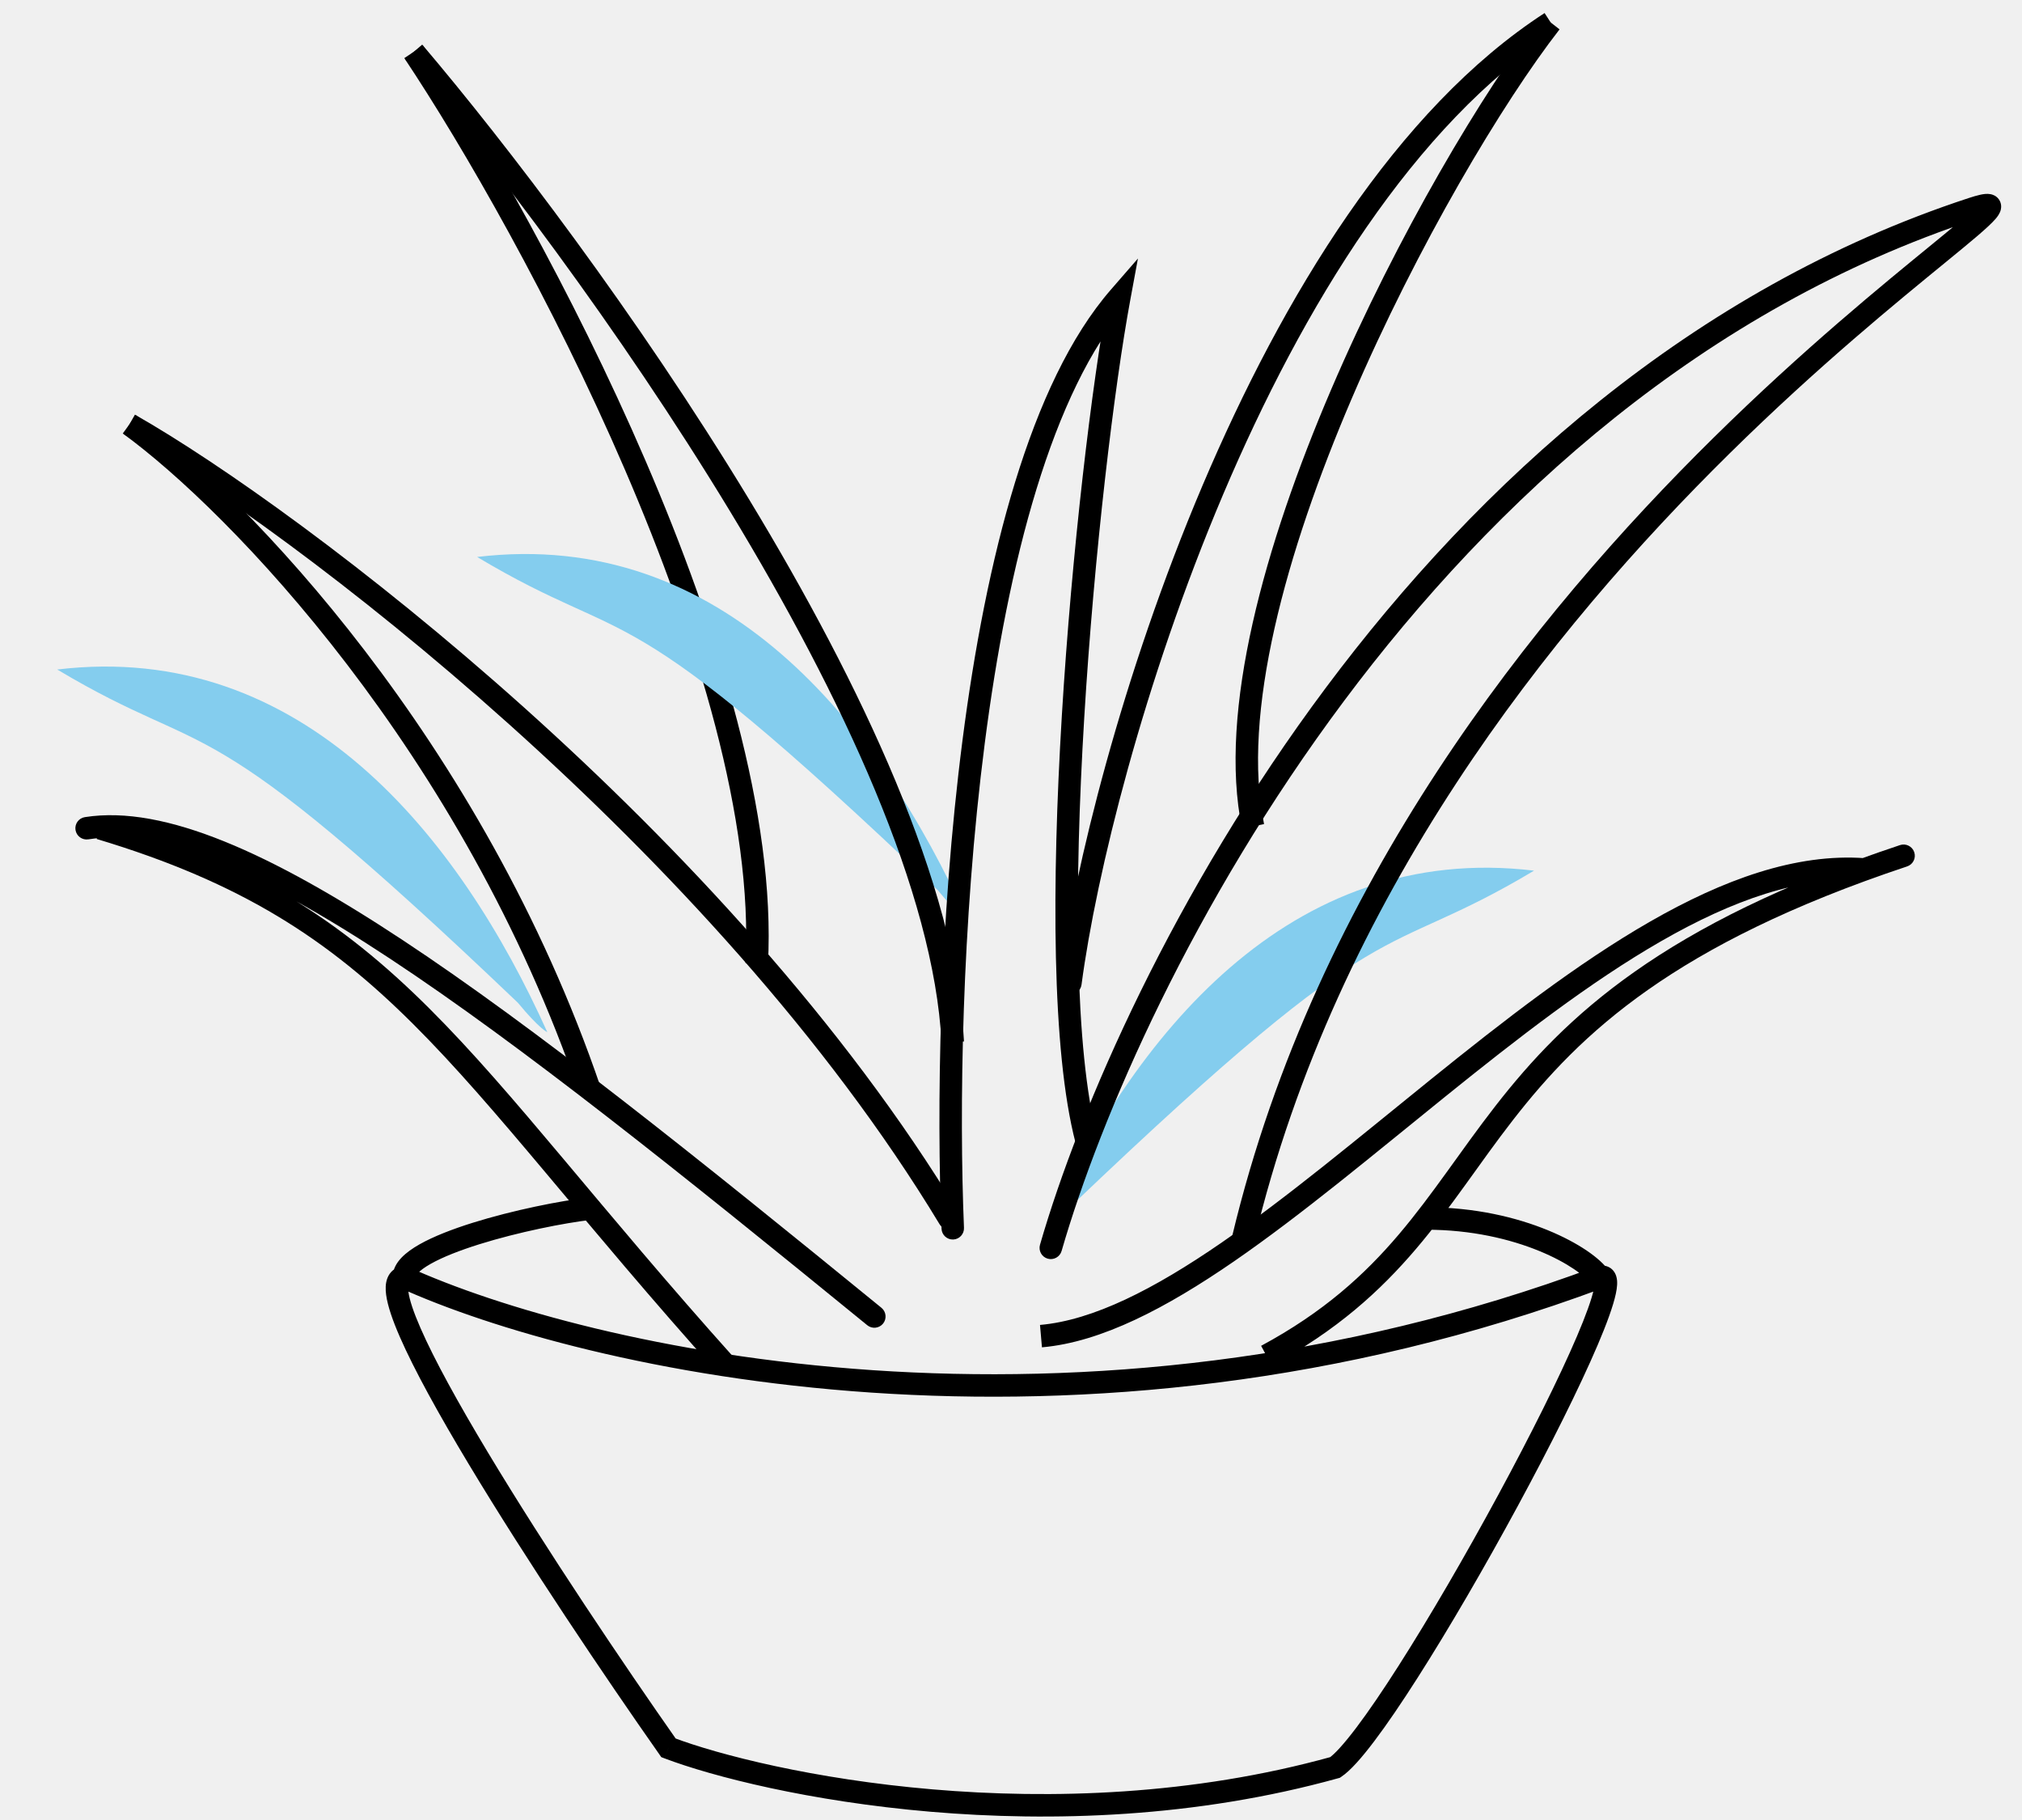
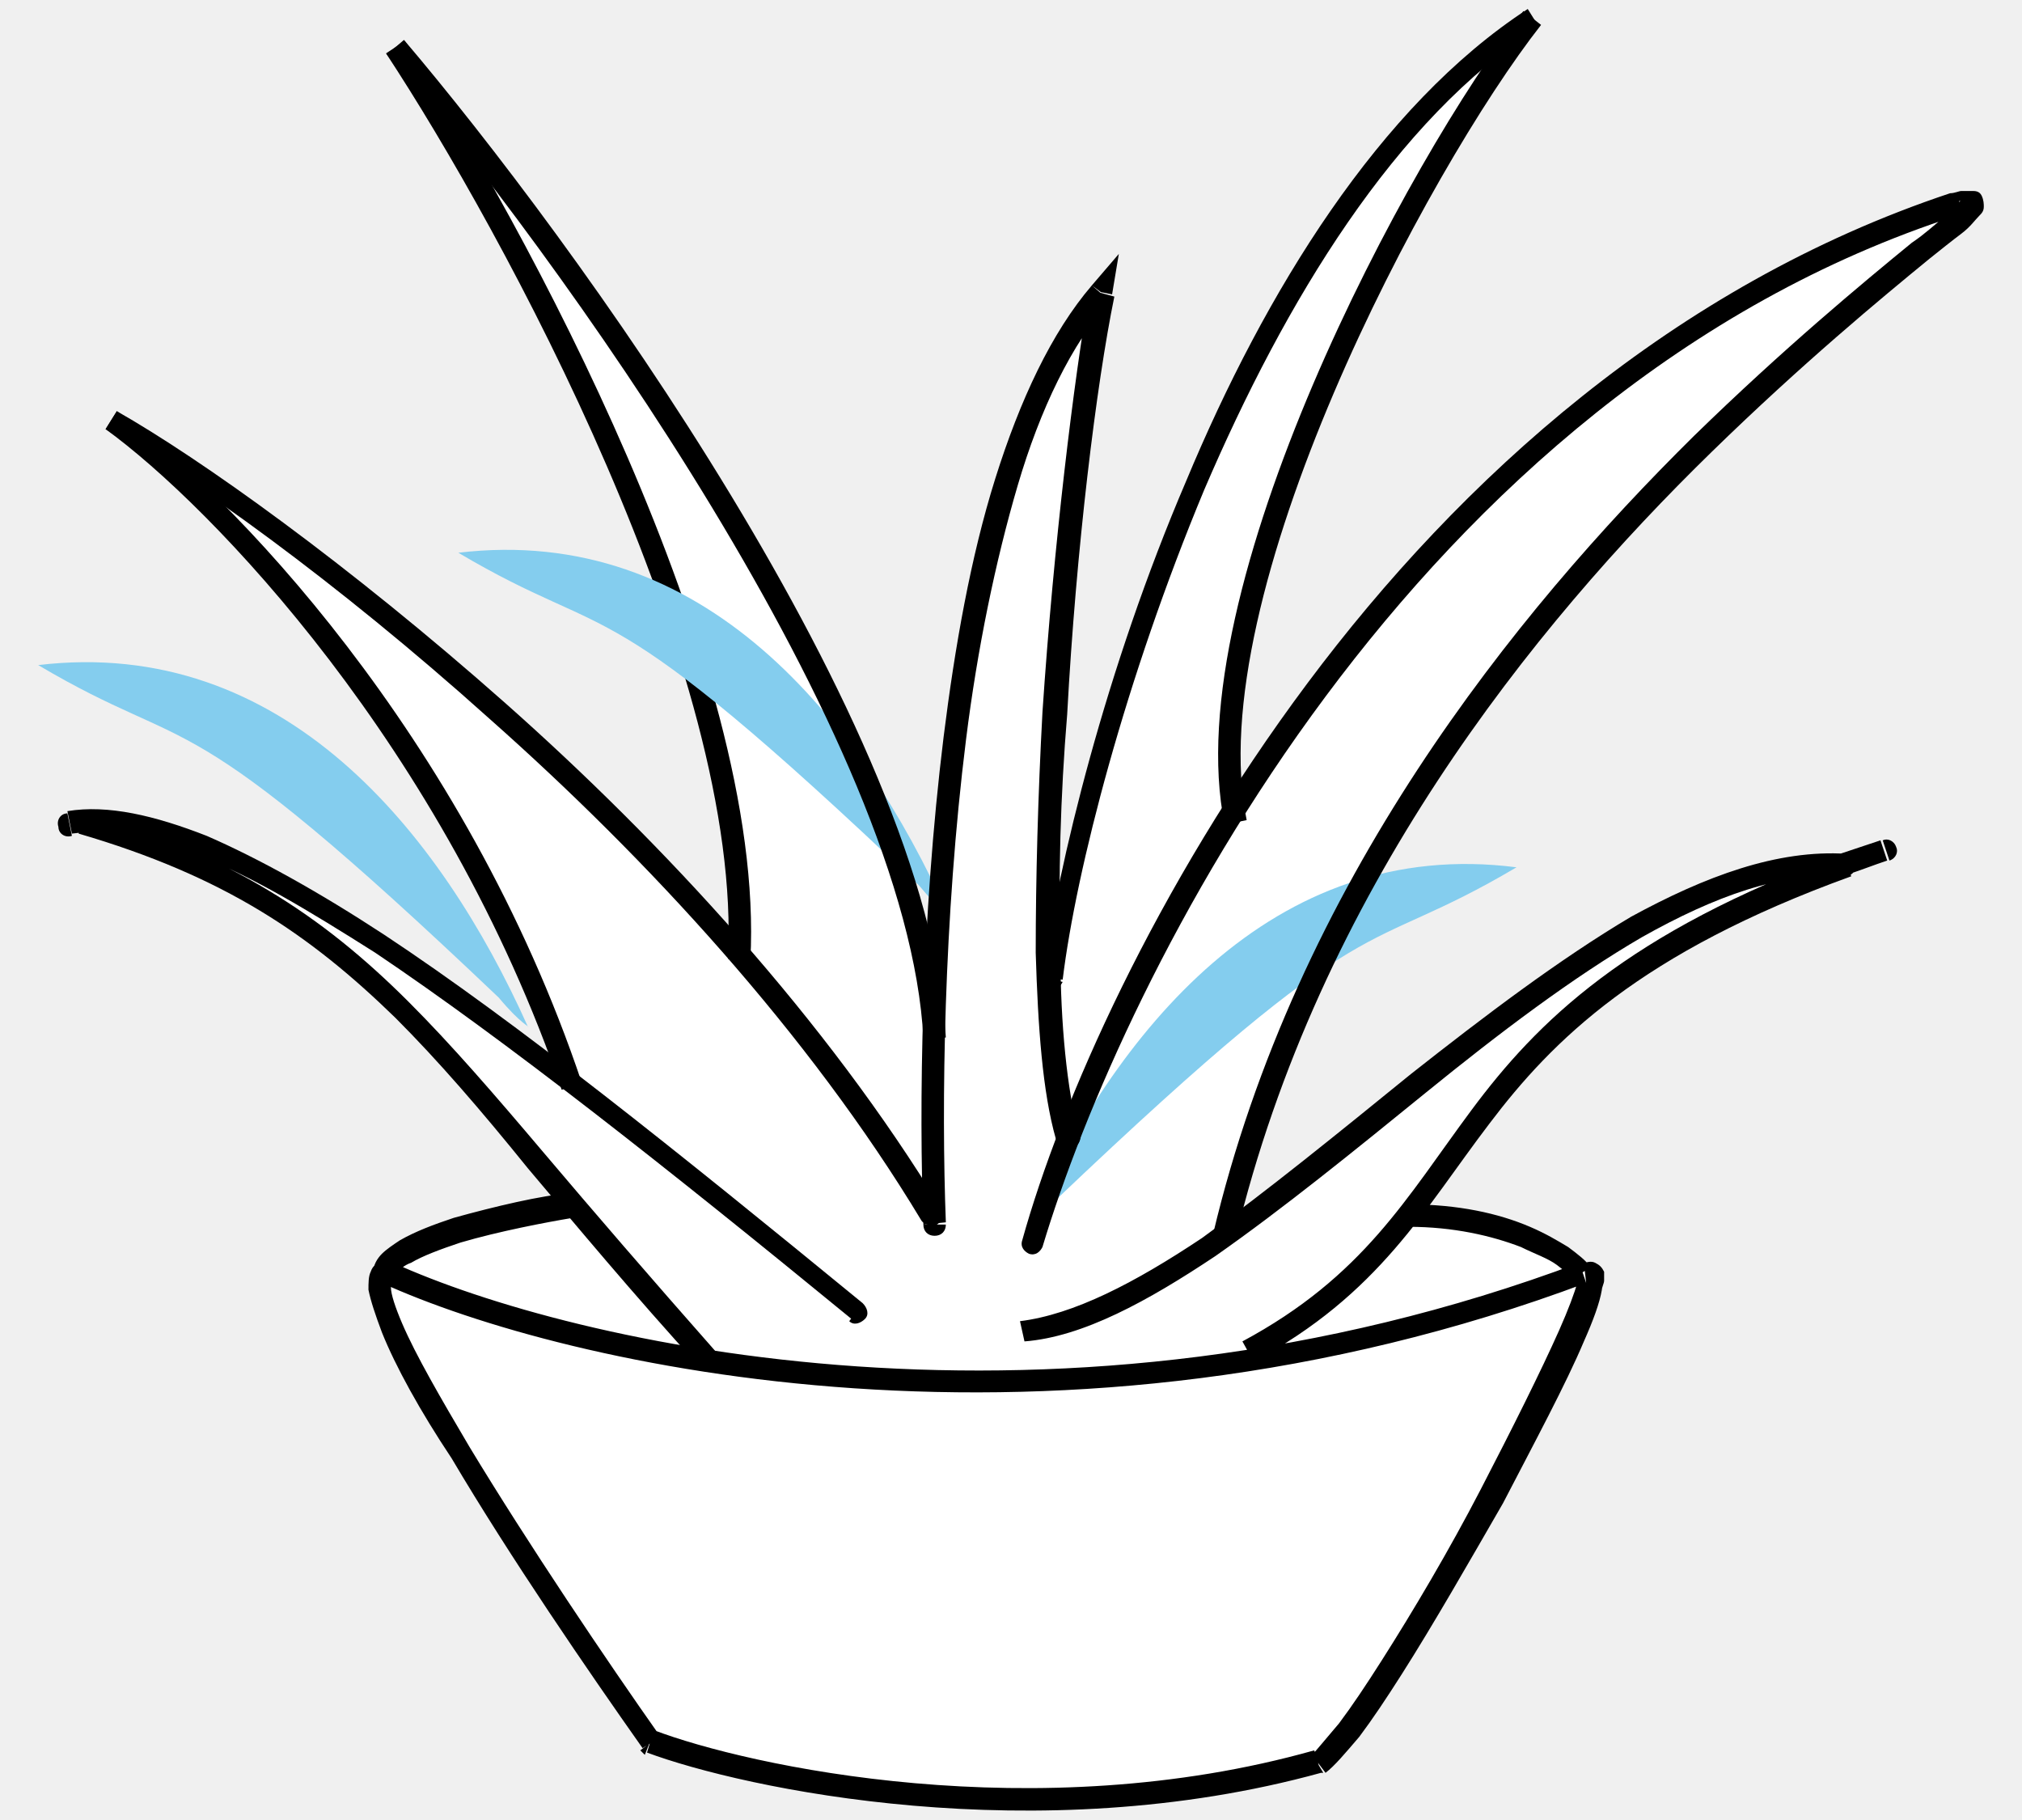
- <svg xmlns="http://www.w3.org/2000/svg" height="93" viewBox="0 0 90 81" fill="none">
-   <path d="M47.775 53.583C62.173 39.838 61.212 42.971 68.282 38.749C57.374 37.44 50.393 46.166 46.466 54.892C46.466 54.892 46.813 54.751 47.775 53.583Z" fill="#84CDEE" />
-   <path d="M38.601 58.979C38.815 59.154 39.13 59.122 39.305 58.908C39.479 58.694 39.447 58.379 39.233 58.204L38.601 58.979ZM3.777 36.367C3.504 36.41 3.318 36.666 3.361 36.939C3.404 37.212 3.66 37.398 3.933 37.355L3.777 36.367ZM39.233 58.204C30.948 51.445 23.82 45.734 17.931 41.844C14.986 39.899 12.334 38.398 9.987 37.449C7.647 36.502 5.564 36.085 3.777 36.367L3.933 37.355C5.462 37.113 7.347 37.46 9.612 38.376C11.871 39.29 14.461 40.751 17.38 42.679C23.22 46.535 30.307 52.213 38.601 58.979L39.233 58.204ZM4.306 37.34C10.769 39.279 14.625 41.826 18.386 45.572C20.276 47.455 22.145 49.642 24.314 52.223C26.48 54.8 28.94 57.762 32.001 61.172L32.745 60.505C29.697 57.109 27.249 54.161 25.079 51.58C22.913 49.002 21.018 46.782 19.091 44.863C15.217 41.005 11.219 38.37 4.593 36.382L4.306 37.34Z" fill="black" />
-   <path d="M69.022 1C63.932 7.545 53.68 26.655 55.774 36.777" stroke="black" />
-   <path d="M18.412 2.309C23.647 10.162 34.38 29.97 33.682 42.885" stroke="black" />
-   <path d="M47.148 43.692C47.112 43.966 47.304 44.217 47.578 44.253C47.852 44.289 48.103 44.097 48.139 43.823L47.148 43.692ZM48.139 43.823C48.788 38.925 50.891 30.374 54.441 22.007C57.998 13.623 62.967 5.524 69.294 1.419L68.75 0.581C62.163 4.853 57.097 13.188 53.521 21.616C49.937 30.062 47.809 38.7 47.148 43.692L48.139 43.823Z" fill="black" />
-   <path d="M23.053 44.63C8.655 30.885 9.616 34.019 2.547 29.797C13.454 28.487 20.435 37.213 24.362 45.939C24.362 45.939 24.015 45.798 23.053 44.63Z" fill="#84CDEE" />
-   <path d="M41.743 39.621C27.345 25.876 28.306 29.01 21.237 24.788C32.145 23.478 39.126 32.204 43.052 40.93C43.052 40.93 42.705 40.789 41.743 39.621Z" fill="#84CDEE" />
-   <path d="M71.204 56.846L71.379 57.315L71.204 56.846ZM59.424 78.662L59.558 79.143L59.635 79.122L59.701 79.078L59.424 78.662ZM82.947 39.192C83.222 39.212 83.462 39.006 83.483 38.73C83.503 38.455 83.296 38.215 83.021 38.195L82.947 39.192ZM84.887 38.56C85.149 38.473 85.291 38.19 85.204 37.928C85.116 37.666 84.833 37.524 84.571 37.611L84.887 38.56ZM29.755 77.789L29.346 78.076L29.434 78.202L29.578 78.257L29.755 77.789ZM26.322 54.289C26.596 54.258 26.793 54.01 26.762 53.735C26.73 53.461 26.482 53.264 26.208 53.296L26.322 54.289ZM41.908 54.686C41.92 54.962 42.153 55.176 42.429 55.165C42.705 55.153 42.919 54.92 42.907 54.644L41.908 54.686ZM49.825 13.216L50.317 13.307L50.65 11.505L49.448 12.888L49.825 13.216ZM47.874 50.865C47.944 51.132 48.217 51.292 48.484 51.222C48.751 51.153 48.911 50.879 48.841 50.612L47.874 50.865ZM17.768 57.302C25.865 60.982 47.845 66.088 71.379 57.315L71.029 56.378C47.786 65.043 26.083 59.983 18.182 56.391L17.768 57.302ZM71.379 57.315C71.394 57.309 71.314 57.345 71.196 57.301C71.055 57.249 70.999 57.138 70.986 57.096C70.975 57.065 70.984 57.066 70.98 57.129C70.977 57.184 70.966 57.265 70.943 57.374C70.847 57.82 70.59 58.538 70.192 59.47C69.403 61.32 68.116 63.894 66.674 66.556C65.233 69.217 63.644 71.955 62.254 74.133C61.559 75.223 60.918 76.166 60.372 76.888C59.811 77.63 59.394 78.081 59.147 78.246L59.701 79.078C60.108 78.806 60.618 78.222 61.17 77.491C61.738 76.74 62.395 75.772 63.097 74.671C64.503 72.468 66.104 69.709 67.553 67.033C69.002 64.358 70.305 61.754 71.112 59.863C71.512 58.925 71.803 58.131 71.92 57.584C71.95 57.444 71.972 57.309 71.978 57.184C71.985 57.065 71.981 56.92 71.934 56.781C71.884 56.63 71.769 56.447 71.543 56.364C71.34 56.288 71.15 56.333 71.029 56.378L71.379 57.315ZM46.378 59.963C49.026 59.733 51.926 58.203 54.922 56.14C57.928 54.069 61.113 51.4 64.319 48.813C67.537 46.217 70.782 43.698 73.948 41.882C77.12 40.062 80.15 38.985 82.947 39.192L83.021 38.195C79.928 37.965 76.686 39.158 73.45 41.014C70.208 42.874 66.908 45.439 63.691 48.035C60.461 50.642 57.32 53.274 54.355 55.316C51.378 57.366 48.662 58.761 46.291 58.967L46.378 59.963ZM56.607 60.777C62.4 57.658 64.343 53.705 67.345 49.845C70.337 45.998 74.508 42.02 84.887 38.56L84.571 37.611C74.008 41.132 69.671 45.225 66.555 49.231C63.449 53.225 61.684 56.908 56.133 59.897L56.607 60.777ZM29.578 78.257C33.868 79.884 46.865 82.669 59.558 79.143L59.29 78.18C46.852 81.635 34.078 78.894 29.933 77.322L29.578 78.257ZM30.164 77.502C27.768 74.089 24.307 68.951 21.709 64.628C20.407 62.462 19.333 60.519 18.716 59.105C18.403 58.389 18.226 57.85 18.179 57.499C18.167 57.415 18.165 57.352 18.167 57.307C18.17 57.26 18.176 57.243 18.175 57.246C18.161 57.282 18.107 57.331 18.057 57.34L17.893 56.353C17.582 56.405 17.353 56.603 17.244 56.882C17.151 57.121 17.155 57.39 17.188 57.633C17.255 58.128 17.48 58.774 17.799 59.505C18.444 60.981 19.546 62.971 20.852 65.143C23.467 69.495 26.943 74.654 29.346 78.076L30.164 77.502ZM26.208 53.296C24.94 53.441 22.837 53.859 21.044 54.419C20.149 54.699 19.306 55.023 18.677 55.378C18.363 55.556 18.079 55.754 17.867 55.977C17.658 56.198 17.475 56.491 17.475 56.846H18.475C18.475 56.846 18.475 56.843 18.477 56.836C18.478 56.83 18.482 56.819 18.489 56.804C18.505 56.772 18.536 56.725 18.593 56.666C18.709 56.543 18.898 56.402 19.169 56.249C19.708 55.944 20.473 55.646 21.342 55.374C23.076 54.832 25.117 54.428 26.322 54.289L26.208 53.296ZM71.62 56.569C71.422 56.272 71.066 55.956 70.621 55.655C70.165 55.347 69.58 55.032 68.885 54.748C67.495 54.179 65.647 53.729 63.483 53.729V54.729C65.509 54.729 67.23 55.151 68.507 55.673C69.146 55.934 69.669 56.219 70.061 56.484C70.464 56.756 70.695 56.985 70.788 57.124L71.62 56.569ZM42.907 54.644C42.69 49.431 42.799 41.105 43.831 33.088C44.347 29.08 45.092 25.162 46.138 21.754C47.186 18.338 48.524 15.475 50.202 13.544L49.448 12.888C47.636 14.972 46.247 17.988 45.182 21.46C44.114 24.941 43.359 28.919 42.839 32.961C41.799 41.044 41.689 49.428 41.908 54.686L42.907 54.644ZM49.333 13.125C48.602 17.078 47.709 24.472 47.261 31.882C47.038 35.588 46.924 39.306 46.999 42.604C47.074 45.894 47.335 48.8 47.874 50.865L48.841 50.612C48.333 48.663 48.073 45.853 47.999 42.582C47.925 39.319 48.037 35.631 48.26 31.942C48.706 24.561 49.594 17.209 50.317 13.307L49.333 13.125Z" fill="black" />
-   <path d="M18.412 2.309C25.829 11.035 41.71 32.763 42.408 46.375" stroke="black" />
-   <path d="M41.822 54.487C41.965 54.724 42.272 54.8 42.508 54.657C42.745 54.514 42.82 54.207 42.678 53.97L41.822 54.487ZM5.512 19.323C9.182 21.41 15.746 26.034 22.656 32.23C29.566 38.425 36.796 46.168 41.822 54.487L42.678 53.97C37.582 45.535 30.274 37.717 23.324 31.485C16.373 25.254 9.752 20.584 6.006 18.454L5.512 19.323Z" fill="black" />
-   <path d="M46.291 55.398C46.214 55.663 46.367 55.94 46.632 56.017C46.898 56.094 47.175 55.941 47.252 55.676L46.291 55.398ZM87.784 9.289L87.94 9.764L87.784 9.289ZM54.852 54.984C54.788 55.253 54.954 55.523 55.222 55.587C55.491 55.651 55.761 55.486 55.825 55.217L54.852 54.984ZM47.252 55.676C48.981 49.695 53.1 40.194 59.824 31.195C66.548 22.196 75.851 13.734 87.94 9.764L87.628 8.814C75.282 12.868 65.824 21.495 59.023 30.596C52.222 39.697 48.052 49.308 46.291 55.398L47.252 55.676ZM87.94 9.764C88.123 9.703 88.259 9.665 88.355 9.644C88.472 9.619 88.468 9.634 88.411 9.623C88.376 9.616 88.252 9.585 88.158 9.455C88.055 9.314 88.068 9.169 88.082 9.106C88.102 9.02 88.139 9.002 88.067 9.086C87.956 9.217 87.728 9.429 87.368 9.737C87.016 10.039 86.562 10.411 86.017 10.857C83.841 12.638 80.274 15.536 76.282 19.47C68.304 27.331 58.592 39.365 54.852 54.984L55.825 55.217C59.502 39.859 69.067 27.984 76.984 20.182C80.94 16.284 84.475 13.412 86.651 11.631C87.194 11.187 87.656 10.807 88.019 10.497C88.373 10.193 88.658 9.934 88.828 9.736C88.897 9.655 89.016 9.507 89.057 9.329C89.082 9.22 89.09 9.037 88.967 8.868C88.852 8.709 88.691 8.659 88.603 8.642C88.441 8.61 88.266 8.64 88.143 8.667C87.999 8.698 87.826 8.749 87.628 8.814L87.94 9.764ZM5.465 19.292C10.191 22.729 20.593 33.469 25.792 48.718L26.738 48.395C21.465 32.928 10.925 22.027 6.053 18.483L5.465 19.292Z" fill="black" />
+ <svg xmlns="http://www.w3.org/2000/svg" version="1.1" id="Layer_1" x="0px" y="0px" viewBox="0 0 90 81" style="enable-background:new 0 0 90 81;" xml:space="preserve">
+   <style type="text/css">
+         .st0{fill:#FFFFFF;}
+         .st1{fill:#84CDEE;}
+         .st2{fill:none;stroke:#000000;}
+     </style>
+   <g>
+     <path class="st0" d="M17.4,56l5.4-2.1h2l0.4-0.1l-2-2.9L19,45.9l-4.3-3.7l-3.7-2.8V39l4.9,2.3l3.8,2.8l5.6,4l-0.6-1.6l-4.1-9.2   l-3.9-6l-5-5.9l-3.1-3.8l2,0.7l3.5,2.4l9.3,7.8l6.3,6.4l3.3,3.4l-0.3-3.2l-1.4-7.9l-2.3-6.9L25.6,16L23,11.2l-2.3-4.1l2.1,1.5   l4.2,6.1l5.7,8.6l3.9,7.1l3.4,7.8l1.3,5.9l0.2-3.9l1.6-11l1.6-8.8l1.5-3.2l2.3-3.3c0,0,0.2,1.5,0.1,1.9c0,0.4-1.1,7.4-1.1,7.4   l-1,18.1l2.1-7.3l4-12.1l2.6-5.1l3.4-6l3.1-4.4l5-4.6l-4.5,8.6L57.8,20l-2.3,7.3l-0.8,5.9l0.2,2.8l3.8-5.3l3.4-4.3l3.5-3.9l6.7-6   l3.5-2.2l3.6-1.9l5.5-2.6l2.9-0.8l-3,2.9l-8.2,6.9L71,24.7l-6.7,8.7l-3.5,5.7l-3.3,6.7l-3.2,8.9l1.5-0.4l6.3-5.1l6.1-4.7l5.8-3.8   l4.9-1.9l2.3,0l-5.2,2.7l-2.9,1.6l-4.9,3.9l-2.3,2.3l-3.3,4.8l3.4,0.4l3.1,1.1l1.1,1.2l-3.7,1l-9.4,2.4l-7.6,1l-7.4,0.1l-10-0.7   l-8.6-1.8l-6.5-2.3L17.4,56z" />
+     <path class="st1" d="M47,53.4c14.4-13.7,13.4-10.6,20.5-14.8C56.6,37.2,49.6,46,45.7,54.7C45.7,54.7,46,54.5,47,53.4z" />
+     <path d="M37.8,58.8c0.2,0.2,0.5,0.1,0.7-0.1c0.2-0.2,0.1-0.5-0.1-0.7L37.8,58.8z M3,36.2c-0.3,0-0.5,0.3-0.4,0.6   c0,0.3,0.3,0.5,0.6,0.4L3,36.2z M38.4,58C30.1,51.2,23,45.5,17.1,41.6c-2.9-1.9-5.6-3.4-7.9-4.4c-2.3-0.9-4.4-1.4-6.2-1.1l0.2,1   c1.5-0.2,3.4,0.1,5.7,1c2.3,0.9,4.8,2.4,7.8,4.3c5.8,3.9,12.9,9.5,21.2,16.3L38.4,58z M3.5,37.1c6.5,1.9,10.3,4.5,14.1,8.2   c1.9,1.9,3.8,4.1,5.9,6.7c2.2,2.6,4.6,5.5,7.7,8.9l0.7-0.7c-3-3.4-5.5-6.3-7.7-8.9c-2.2-2.6-4.1-4.8-6-6.7   c-3.9-3.9-7.9-6.5-14.5-8.5L3.5,37.1z" />
+     <path class="st2" d="M68.2,0.8C63.1,7.3,52.9,26.4,55,36.6" />
+     <path class="st2" d="M17.6,2.1c5.2,7.9,16,27.7,15.3,40.6" />
+     <path d="M46.3,43.5c0,0.3,0.2,0.5,0.4,0.6c0.3,0,0.5-0.2,0.6-0.4L46.3,43.5z M47.3,43.6c0.6-4.9,2.8-13.4,6.3-21.8   c3.6-8.4,8.5-16.5,14.9-20.6l-0.5-0.8c-6.6,4.3-11.7,12.6-15.2,21c-3.6,8.4-5.7,17.1-6.4,22.1L47.3,43.6z" />
+     <path class="st1" d="M22.2,44.4C7.8,30.7,8.8,33.8,1.7,29.6c10.9-1.3,17.9,7.4,21.8,16.1C23.6,45.7,23.2,45.6,22.2,44.4z" />
+     <path class="st1" d="M40.9,39.4C26.5,25.7,27.5,28.8,20.4,24.6c10.9-1.3,17.9,7.4,21.8,16.1C42.2,40.7,41.9,40.6,40.9,39.4z" />
+     <path class="st0" d="M70.4,56.6c-23.4,8.7-45.2,3.6-53.2,0c-2.1,0.3,7,14.1,11.8,20.9c4.2,1.6,17.1,4.4,29.7,0.9   C61.2,76.7,72.6,55.8,70.4,56.6z" />
+     <path d="M70.4,56.6l0.2,0.5l0,0L70.4,56.6z M58.6,78.4l0.1,0.5l0.1,0l0.1,0L58.6,78.4z M82.1,39c0.3,0,0.5-0.2,0.5-0.5   c0-0.3-0.2-0.5-0.5-0.5L82.1,39z M84.1,38.3c0.3-0.1,0.4-0.4,0.3-0.6c-0.1-0.3-0.4-0.4-0.6-0.3L84.1,38.3z M28.9,77.6l-0.4,0.3   l0.1,0.1l0.1,0.1L28.9,77.6z M25.5,54.1c0.3,0,0.5-0.3,0.4-0.6c0-0.3-0.3-0.5-0.6-0.4L25.5,54.1z M41.1,54.5c0,0.3,0.2,0.5,0.5,0.5   c0.3,0,0.5-0.2,0.5-0.5L41.1,54.5z M49,13l0.5,0.1l0.3-1.8l-1.2,1.4L49,13z M47.1,50.7c0.1,0.3,0.3,0.4,0.6,0.4   c0.3-0.1,0.4-0.3,0.4-0.6L47.1,50.7z M17,57.1c8.1,3.7,30.1,8.8,53.6,0l-0.3-0.9c-23.2,8.7-44.9,3.6-52.8,0L17,57.1z M70.6,57.1   c0,0-0.1,0-0.2,0c-0.1-0.1-0.2-0.2-0.2-0.2c0,0,0,0,0,0c0,0.1,0,0.1,0,0.2c-0.1,0.4-0.4,1.2-0.8,2.1c-0.8,1.8-2.1,4.4-3.5,7.1   c-1.4,2.7-3,5.4-4.4,7.6c-0.7,1.1-1.3,2-1.9,2.8c-0.6,0.7-1,1.2-1.2,1.4l0.6,0.8c0.4-0.3,0.9-0.9,1.5-1.6c0.6-0.8,1.2-1.7,1.9-2.8   c1.4-2.2,3-5,4.5-7.6c1.4-2.7,2.8-5.3,3.6-7.2c0.4-0.9,0.7-1.7,0.8-2.3c0-0.1,0.1-0.3,0.1-0.4c0-0.1,0-0.3,0-0.4   c-0.1-0.2-0.2-0.3-0.4-0.4c-0.2-0.1-0.4,0-0.5,0L70.6,57.1z M45.6,59.7c2.6-0.2,5.5-1.8,8.5-3.8c3-2.1,6.2-4.7,9.4-7.3   c3.2-2.6,6.5-5.1,9.6-6.9c3.2-1.8,6.2-2.9,9-2.7l0.1-1c-3.1-0.2-6.3,1-9.6,2.8c-3.2,1.9-6.5,4.4-9.8,7c-3.2,2.6-6.4,5.2-9.3,7.3   c-3,2-5.7,3.4-8.1,3.7L45.6,59.7z M82.1,39C82.1,39,82.1,39,82.1,39C82.1,39,82.1,39,82.1,39l0.1-1c0,0,0,0,0,0c0,0,0,0,0,0   L82.1,39z M55.8,60.6c5.6-3,7.6-6.8,10.5-10.6c2.8-3.7,6.7-7.6,16.1-11L82,38c-9.6,3.5-13.6,7.5-16.5,11.4   c-2.9,3.9-4.8,7.4-10.2,10.3L55.8,60.6z M82.3,38.9c0.6-0.2,1.1-0.4,1.7-0.6l-0.3-0.9c-0.6,0.2-1.2,0.4-1.8,0.6L82.3,38.9z    M28.8,78c4.3,1.6,17.3,4.4,30,0.9l-0.3-1c-12.4,3.5-25.2,0.7-29.4-0.9L28.8,78z M29.4,77.3c-2.4-3.4-5.9-8.6-8.5-12.9   c-1.3-2.2-2.4-4.1-3-5.5c-0.3-0.7-0.5-1.3-0.5-1.6c0-0.1,0-0.1,0-0.2c0,0,0-0.1,0-0.1c0,0-0.1,0.1-0.1,0.1l-0.2-1   c-0.3,0.1-0.5,0.2-0.6,0.5c-0.1,0.2-0.1,0.5-0.1,0.8c0.1,0.5,0.3,1.1,0.6,1.9c0.6,1.5,1.7,3.5,3.1,5.6c2.6,4.4,6.1,9.5,8.5,12.9   L29.4,77.3z M25.4,53.1c-1.3,0.1-3.4,0.6-5.2,1.1c-0.9,0.3-1.7,0.6-2.4,1c-0.3,0.2-0.6,0.4-0.8,0.6c-0.2,0.2-0.4,0.5-0.4,0.9h1   c0,0,0,0,0,0c0,0,0,0,0,0c0,0,0-0.1,0.1-0.1c0.1-0.1,0.3-0.3,0.6-0.4c0.5-0.3,1.3-0.6,2.2-0.9c1.7-0.5,3.8-0.9,5-1.1L25.4,53.1z    M70.8,56.4c-0.2-0.3-0.6-0.6-1-0.9c-0.5-0.3-1-0.6-1.7-0.9c-1.4-0.6-3.2-1-5.4-1v1c2,0,3.7,0.4,5,0.9c0.6,0.3,1.2,0.5,1.6,0.8   c0.4,0.3,0.6,0.5,0.7,0.6L70.8,56.4z M42.1,54.4C41.9,49.2,42,40.9,43,32.9c0.5-4,1.3-7.9,2.3-11.3c1-3.4,2.4-6.3,4.1-8.2l-0.8-0.7   c-1.8,2.1-3.2,5.1-4.3,8.6c-1.1,3.5-1.8,7.5-2.3,11.5c-1,8.1-1.1,16.5-0.9,21.7L42.1,54.4z M48.5,12.9c-0.7,4-1.6,11.3-2.1,18.8   c-0.2,3.7-0.3,7.4-0.3,10.7c0.1,3.3,0.3,6.2,0.9,8.3l1-0.3c-0.5-1.9-0.8-4.8-0.8-8c-0.1-3.3,0-7,0.3-10.6   c0.4-7.4,1.3-14.7,2.1-18.6L48.5,12.9z" />
+     <path class="st2" d="M17.6,2.1c7.4,8.7,23.3,30.5,24,44.1" />
+     <path d="M41,54.3c0.1,0.2,0.5,0.3,0.7,0.2c0.2-0.1,0.3-0.5,0.2-0.7L41,54.3z M4.7,19.1c3.7,2.1,10.2,6.7,17.1,12.9   C28.8,38.2,36,46,41,54.3l0.9-0.5c-5.1-8.4-12.4-16.3-19.4-22.5c-7-6.2-13.6-10.9-17.3-13L4.7,19.1z" />
+     <path d="M45.5,55.2c-0.1,0.3,0.1,0.5,0.3,0.6c0.3,0.1,0.5-0.1,0.6-0.3L45.5,55.2z M87,9.1l0.2,0.5L87,9.1z M54,54.8   c-0.1,0.3,0.1,0.5,0.4,0.6c0.3,0.1,0.5-0.1,0.6-0.4L54,54.8z M46.4,55.5C48.2,49.5,52.3,40,59,31c6.7-9,16-17.5,28.1-21.4l-0.3-1   C74.5,12.7,65,21.3,58.2,30.4c-6.8,9.1-11,18.7-12.7,24.8L46.4,55.5z M87.1,9.6c0.2-0.1,0.3-0.1,0.4-0.1c0.1,0,0.1,0,0.1,0   c0,0-0.2,0-0.3-0.2c-0.1-0.1-0.1-0.3-0.1-0.3c0-0.1,0.1-0.1,0,0c-0.1,0.1-0.3,0.3-0.7,0.7c-0.4,0.3-0.8,0.7-1.4,1.1   c-2.2,1.8-5.7,4.7-9.7,8.6c-8,7.9-17.7,19.9-21.4,35.5l1,0.2c3.7-15.4,13.2-27.2,21.2-35c4-3.9,7.5-6.8,9.7-8.6   c0.5-0.4,1-0.8,1.4-1.1c0.4-0.3,0.6-0.6,0.8-0.8c0.1-0.1,0.2-0.2,0.2-0.4c0-0.1,0-0.3-0.1-0.5c-0.1-0.2-0.3-0.2-0.4-0.2   c-0.2,0-0.3,0-0.5,0c-0.1,0-0.3,0.1-0.5,0.1L87.1,9.6z M4.7,19.1C9.4,22.5,19.8,33.3,25,48.5l0.9-0.3C20.7,32.7,10.1,21.8,5.2,18.3   L4.7,19.1z" />
+   </g>
</svg>
